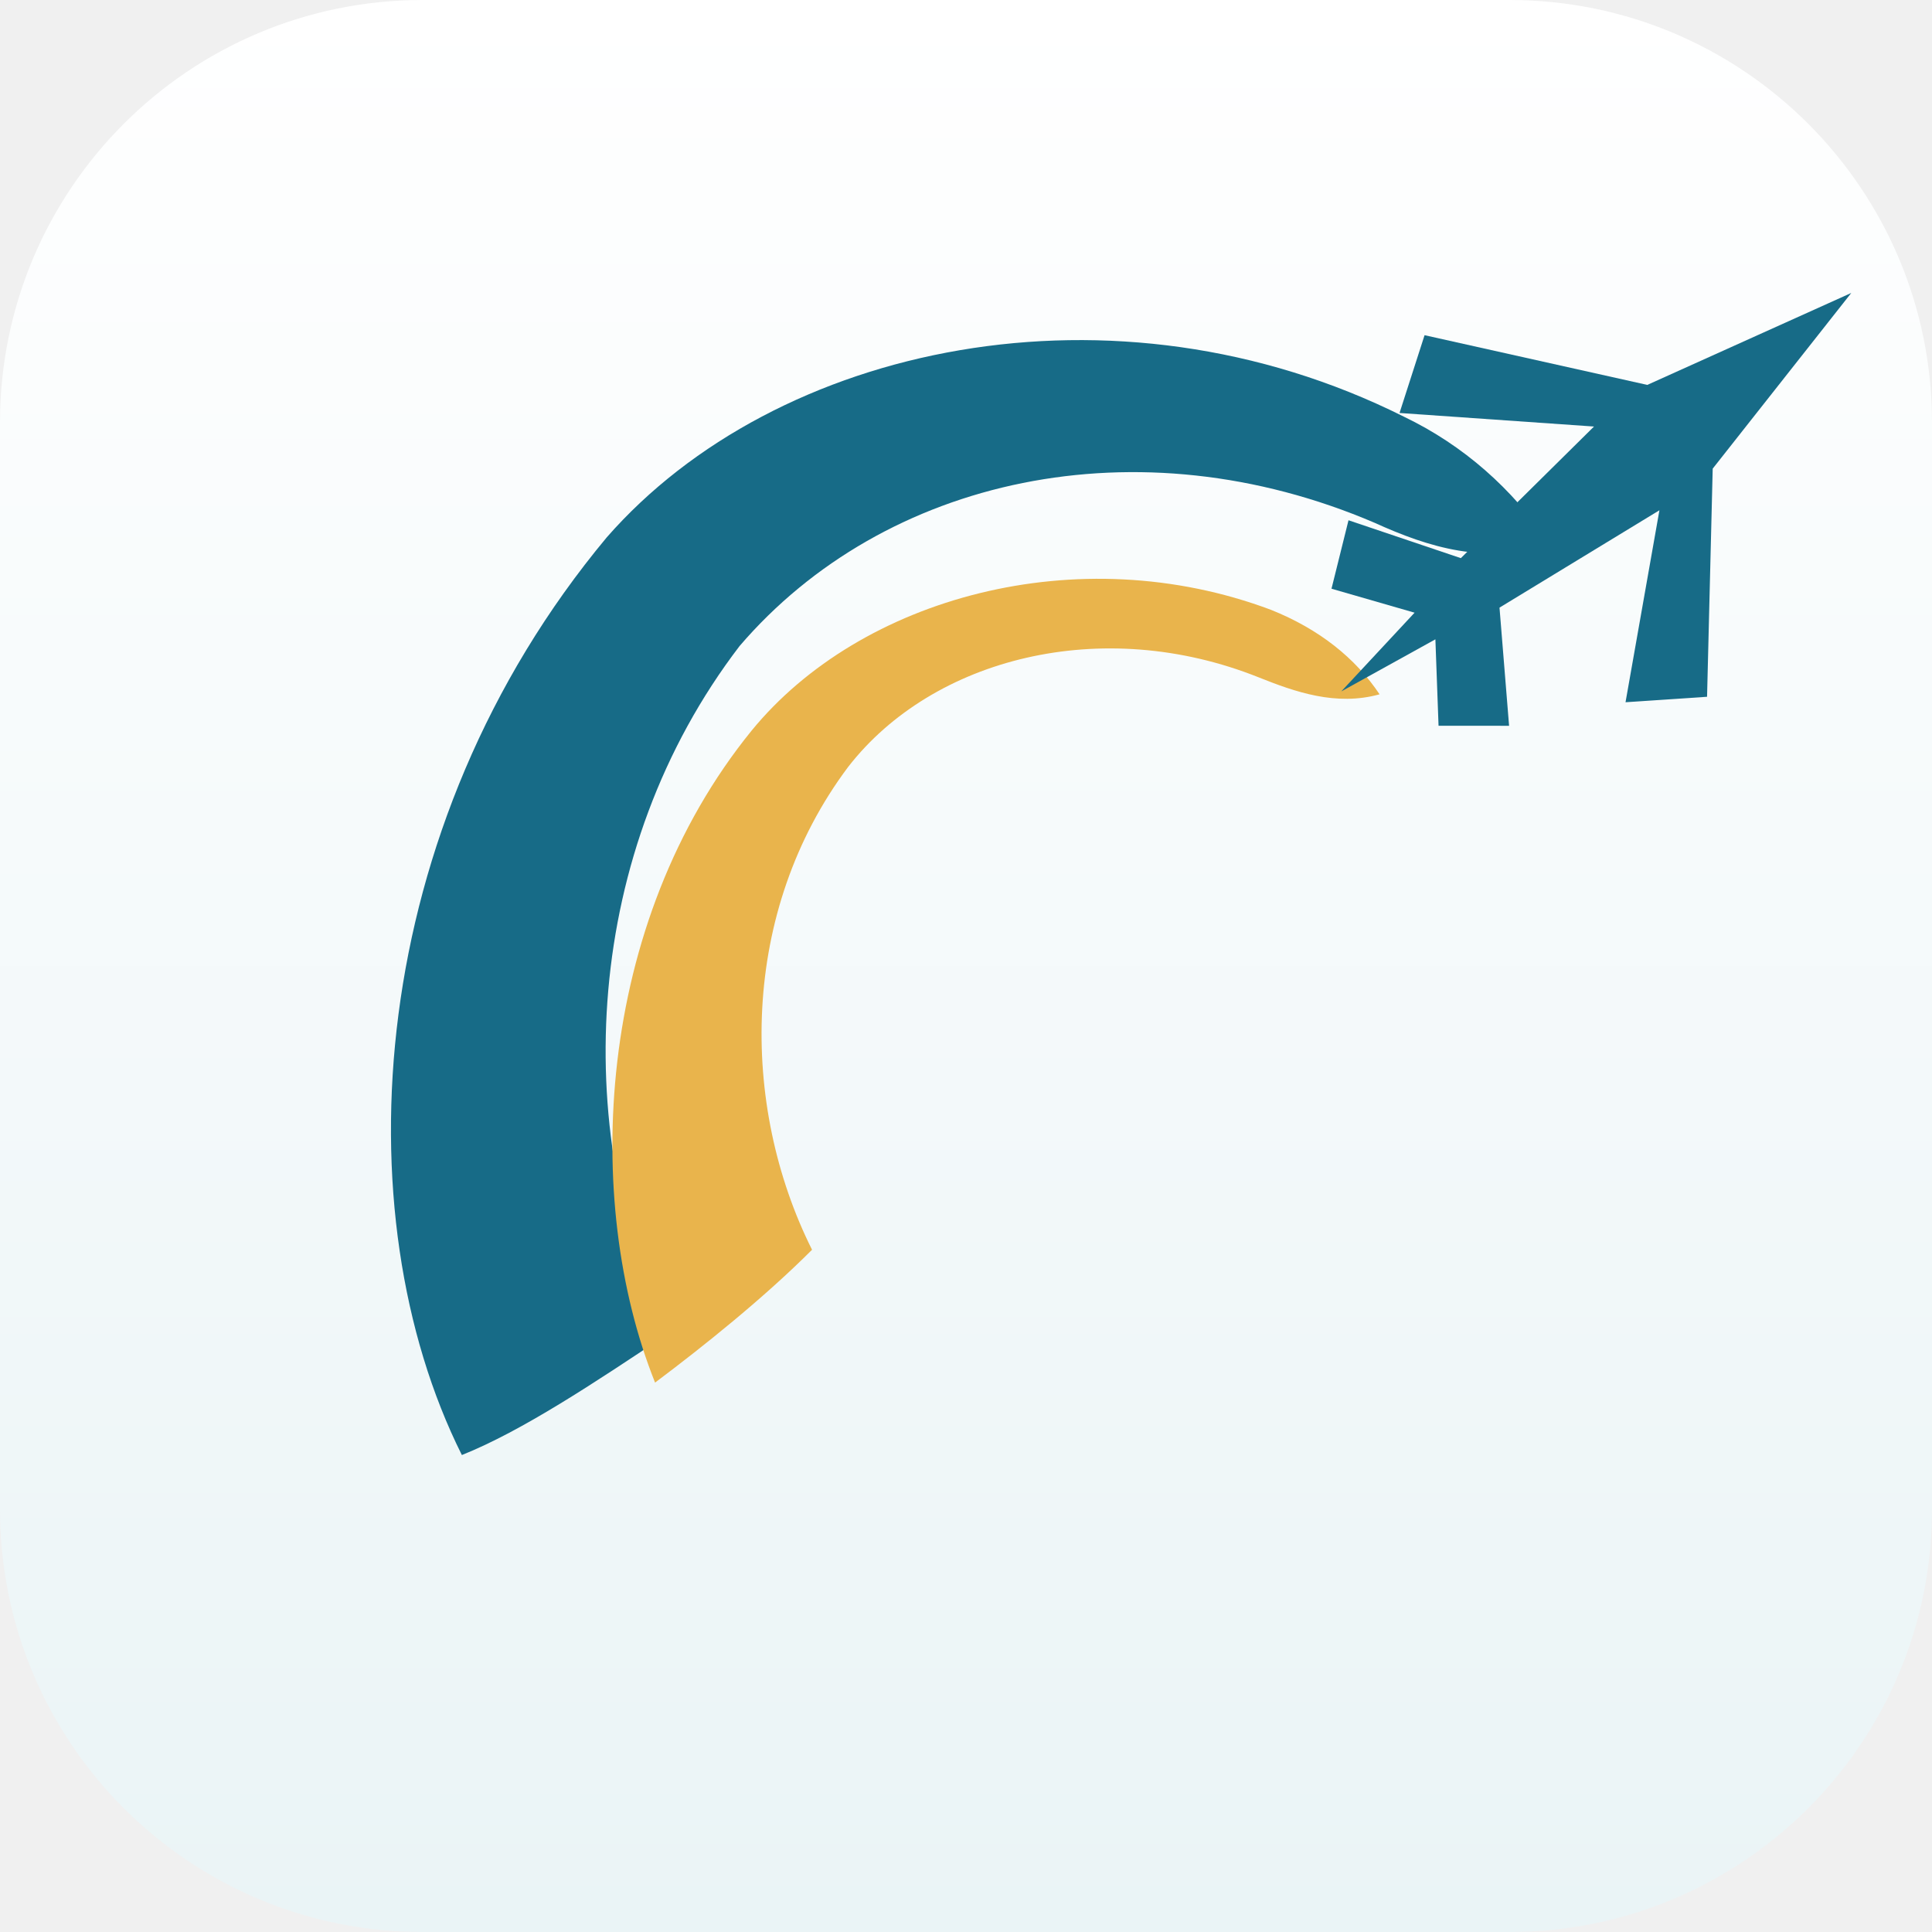
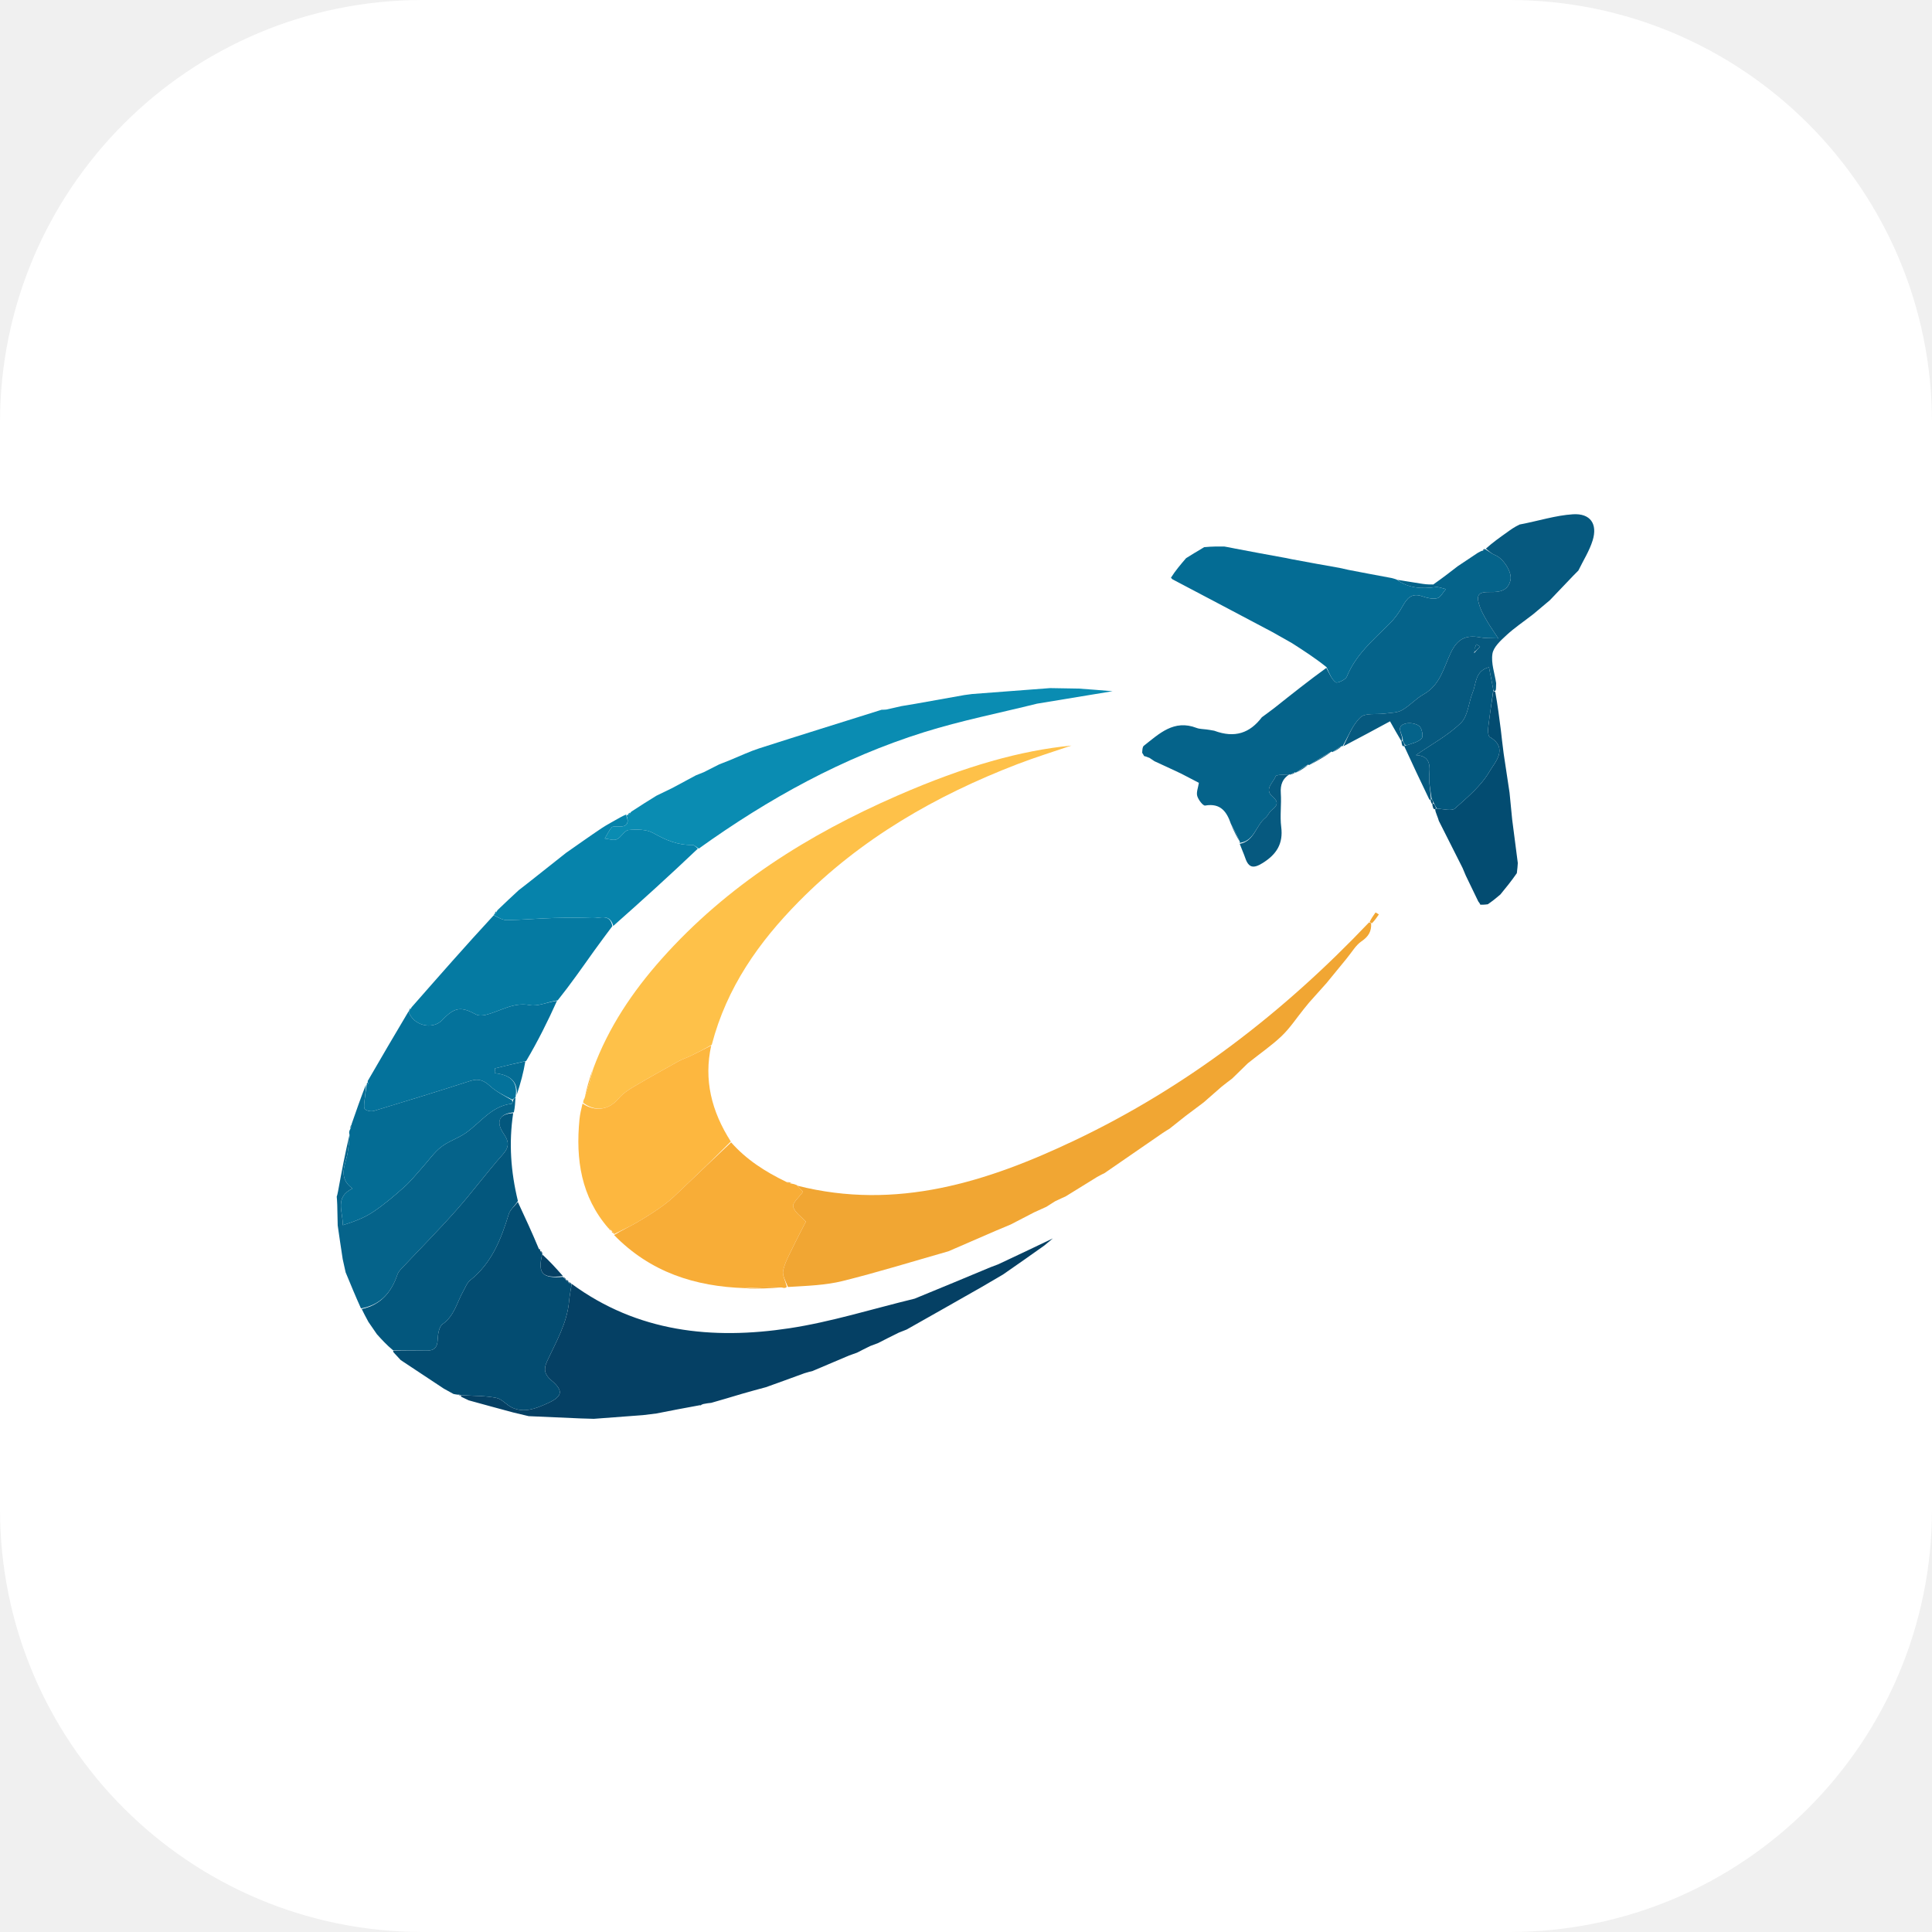
<svg xmlns="http://www.w3.org/2000/svg" viewBox="0 0 64 64" role="img" aria-label="Waypoint">
-   <defs>
-     <linearGradient id="bg" x1="32" y1="0" x2="32" y2="64" gradientUnits="userSpaceOnUse">
-       <stop stop-color="#FFFFFF" />
-       <stop offset="1" stop-color="#EAF4F6" />
-     </linearGradient>
-   </defs>
-   <rect width="64" height="64" rx="14" fill="url(#bg)" />
-   <g transform="translate(6.5 5) scale(0.8)">
-     <path fill="#176B87" d="M 11 54 C 6 44, 7 28, 17 16 C 24 8, 38 5, 50 11 C 52.5 12.2, 54.5 14, 56 16.2 C 53.5 17.2, 51 16.4, 48.8 15.4 C 39 11.2, 28.5 13.5, 22.5 20.5 C 16 29, 15.5 40.5, 19.5 49 C 16.5 51, 13.5 53, 11 54 Z" />
-     <path fill="#E9B44C" d="M 19 51 C 16 43.5, 16.5 32, 23 24 C 27.5 18.5, 36.5 16, 44.5 19 C 46.5 19.8, 48 21, 49 22.5 C 47.2 23, 45.5 22.4, 44 21.8 C 37.5 19.2, 30.5 21, 27 25.5 C 22.5 31.5, 22.5 39.5, 25.5 45.5 C 23.5 47.5, 21 49.5, 19 51 Z" />
-     <g transform="translate(57.5 14.5) rotate(-38)">
-       <path fill="#176B87" d="M14 0 L5 2.2 L-1 9.5 L-3.8 7.6 L2.2 2.2 L-5.5 1.3 L-8.2 5.4 L-10.5 3.6 L-8.4 0.7 L-12.8 0 L-8.4 -0.7 L-10.5 -3.6 L-8.2 -5.4 L-5.5 -1.3 L2.2 -2.2 L-3.8 -7.6 L-1 -9.5 L5 -2.2 Z" />
-     </g>
-   </g>
+   <rect width="64" height="64" rx="14" fill="#FFFFFF" />
+   <svg x="9" y="9" width="46" height="46" viewBox="60.424 95.820 532.619 395.368" preserveAspectRatio="xMidYMid meet">
+     <path fill="#F1A633" opacity="1" d="M343.912,392.637 C342.147,393.385 340.382,394.133 337.972,395.132 C331.547,397.899 325.767,400.415 319.987,402.932 C306.484,406.775 293.06,410.941 279.441,414.323 C272.782,415.977 265.76,416.172 258.445,416.619 C257.474,414.241 256.237,412.12 256.609,410.335 C257.227,407.374 258.791,404.587 260.118,401.805 C261.796,398.289 263.636,394.852 265.314,391.562 C263.624,389.703 261.01,388.007 260.456,385.796 C260.097,384.365 262.753,382.179 264.217,380.107 C263.783,379.643 262.905,378.703 262.027,377.763 C300.039,387.401 334.824,376.379 368.503,360.351 C411.395,339.938 448.434,311.394 481.312,276.787 C481.866,276.887 481.992,277.004 482.117,277.12 C482.325,280.195 481.11,282.222 478.435,284.031 C476.233,285.522 474.792,288.139 472.629,290.76 C469.847,294.181 467.449,297.098 465.051,300.015 C462.94,302.379 460.828,304.742 458.316,307.547 C457.378,308.663 456.841,309.338 456.304,310.013 C453.488,313.504 450.991,317.33 447.772,320.4 C443.937,324.057 439.483,327.064 434.847,330.803 C432.545,333.055 430.693,334.857 428.841,336.659 C427.65,337.558 426.459,338.458 424.811,339.768 C422.206,342.054 420.058,343.93 417.911,345.806 C415.757,347.427 413.604,349.048 410.945,351.034 C408.564,352.901 406.689,354.403 404.813,355.904 C404.11,356.322 403.408,356.741 402.221,357.531 C394.45,362.913 387.163,367.925 379.876,372.936 C379.092,373.314 378.307,373.693 377.009,374.426 C372.646,377.146 368.797,379.512 364.948,381.879 C363.763,382.409 362.577,382.94 360.866,383.769 C359.42,384.665 358.501,385.261 357.582,385.858 C356.222,386.477 354.862,387.097 352.911,387.974 C349.518,389.701 346.715,391.169 343.912,392.637 z" />
+     <path fill="#054064" opacity="1" d="M207.994,465.137 C206.55,465.32 205.106,465.503 202.882,465.767 C196.065,466.295 190.029,466.741 183.993,467.188 C182.605,467.141 181.217,467.093 178.962,467.038 C171.728,466.742 165.361,466.454 158.993,466.165 C157.257,465.741 155.521,465.317 153.064,464.752 C146.894,463.106 141.444,461.602 135.995,460.099 C135.233,459.746 134.471,459.393 133.321,458.821 C132.934,458.603 132.832,458.23 133.258,458.165 C138.001,458.403 142.394,458.32 146.602,459.163 C148.806,459.605 150.548,461.987 152.74,462.938 C157.341,464.935 161.436,463.363 165.898,461.388 C171.671,458.833 172.737,456.665 167.804,452.521 C165.098,450.248 164.652,448.19 165.969,445.317 C169.422,437.783 173.743,430.579 174.499,422.045 C174.696,419.827 175.161,417.633 175.503,415.429 C200.726,433.946 229.37,436.95 259.043,432.442 C275.007,430.016 290.591,425.09 307.042,421.095 C317.166,416.96 326.595,413.022 336.023,409.084 C336.83,408.775 337.637,408.466 339.062,407.934 C346.472,404.47 353.263,401.228 360.055,397.987 C359.103,398.764 358.152,399.54 356.756,400.729 C351.186,404.705 346.061,408.269 340.936,411.832 C338.389,413.309 335.841,414.786 332.764,416.619 C322.816,422.297 313.398,427.617 303.979,432.936 C303.174,433.255 302.369,433.574 300.954,434.132 C297.895,435.628 295.445,436.884 292.996,438.141 C292.189,438.438 291.383,438.736 289.987,439.271 C287.914,440.276 286.429,441.044 284.945,441.812 C284.131,442.097 283.316,442.383 281.888,442.905 C276.776,445.057 272.277,446.973 267.779,448.888 C266.974,449.071 266.169,449.253 264.787,449.692 C259.472,451.651 254.735,453.353 249.998,455.055 C247.109,455.829 244.219,456.604 240.734,457.616 C236.43,458.923 232.722,459.991 229.014,461.059 C228.155,461.146 227.295,461.234 225.974,461.511 C225.289,461.709 225.142,461.819 225.07,462.031 C225.07,462.031 225.037,461.991 224.617,461.974 C218.797,463.018 213.396,464.078 207.994,465.137 z" />
+     <path fill="#05638A" opacity="1" d="M515.364,140.147 C517.749,138.55 520.135,136.953 523.028,135.042 C524.022,134.482 524.507,134.236 525.115,134.153 C525.328,134.062 525.418,133.808 525.519,133.539 C525.53,133.522 525.524,133.483 525.9,133.645 C527.383,134.505 528.412,135.411 529.611,135.863 C532.75,137.047 536.336,142.47 535.565,145.568 C534.557,149.619 531.462,150.146 527.783,150.065 C523.05,149.962 522.249,151.24 523.883,155.87 C524.589,157.872 525.732,159.736 526.809,161.586 C527.838,163.355 529.039,165.023 530.898,167.852 C527.764,167.699 525.866,167.83 524.062,167.477 C518.311,166.353 515.123,168.203 512.678,173.363 C509.96,179.101 508.61,185.745 502.273,189.286 C499.278,190.96 496.901,193.742 493.902,195.405 C492.044,196.435 489.551,196.369 487.328,196.681 C484.172,197.124 479.964,196.344 478.074,198.098 C474.972,200.977 473.371,205.473 471.137,209.287 C471.137,209.287 471.114,209.157 470.81,209.142 C469.433,209.907 468.36,210.689 467.287,211.471 C467.287,211.471 467.227,211.329 466.919,211.264 C463.845,212.951 461.077,214.702 458.31,216.453 C458.31,216.453 458.207,216.314 457.917,216.254 C456.156,217.252 454.684,218.309 453.213,219.366 C453.213,219.366 453.162,219.245 452.89,219.198 C452.092,219.481 451.566,219.811 451.039,220.141 C451.039,220.141 451.033,220.058 450.699,220.008 C448.658,220.209 445.744,220.025 445.467,220.792 C444.593,223.214 440.9,225.653 444.391,228.602 C446.756,230.599 446.182,232.022 444.024,233.672 C443.021,234.439 442.549,235.892 441.555,236.679 C437.925,239.552 437.382,245.6 431.66,246.287 C431.66,246.287 431.669,246.149 431.777,245.827 C430.707,243.342 429.529,241.177 428.351,239.013 C426.747,234.312 424.37,230.936 418.464,231.963 C417.639,232.106 415.851,229.76 415.429,228.3 C415.016,226.869 415.778,225.098 416.059,223.244 C413.901,222.134 411.859,221.084 409.253,219.712 C405.463,217.914 402.239,216.437 399.014,214.96 C398.546,214.634 398.078,214.308 397.159,213.703 C396.144,213.267 395.58,213.11 395.017,212.954 C394.907,212.654 394.732,212.4 394.307,211.721 C394.384,210.498 394.415,209.45 394.943,209.035 C400.855,204.393 406.484,198.841 415.15,202.181 C416.337,202.639 417.719,202.593 419.01,202.781 C419.755,202.885 420.5,202.988 421.945,203.259 C429.885,206.223 435.643,204.129 440.208,198.102 C441.661,197.041 443.113,195.981 445.035,194.513 C451.977,188.989 458.45,183.872 464.948,179.164 C466.112,181.347 466.963,183.504 468.542,184.7 C469.134,185.149 472.303,183.725 472.789,182.538 C476.234,174.129 482.889,168.462 489.083,162.335 C491.103,160.337 492.853,157.941 494.23,155.452 C495.951,152.343 497.753,150.337 501.692,151.691 C503.523,152.32 505.699,152.869 507.472,152.437 C508.789,152.117 509.707,150.159 510.803,148.931 C509.46,148.658 508.065,148.006 506.781,148.179 C501.523,148.888 496.52,148.662 492.062,145.363 C492.789,145.482 493.515,145.601 494.974,145.835 C497.475,146.232 499.243,146.514 501.012,146.795 C502.427,147.013 503.842,147.231 505.965,147.165 C509.57,144.636 512.467,142.391 515.364,140.147 z" />
+     <path fill="#FEC149" opacity="1" d="M179.882,345.944 C179.91,345.5 179.938,345.057 180.418,344.223 C181.834,340.182 182.797,336.531 183.761,332.879 C189.603,317.048 198.834,303.325 209.977,290.798 C235.042,262.618 266.196,243.102 300.371,228.18 C326.768,216.654 347.913,210.851 367.172,208.953 C360.271,211.314 353.286,213.457 346.483,216.074 C315.085,228.156 286.398,244.661 262.6,268.792 C247.332,284.275 234.981,301.642 229.218,323.723 C226.148,325.477 223.624,326.778 221.067,328.011 C219.603,328.717 218.018,329.192 216.602,329.977 C210.759,333.219 204.913,336.461 199.169,339.873 C197.102,341.101 194.988,342.531 193.471,344.35 C189.813,348.738 184.471,349.521 179.882,345.944 z" />
+     <path fill="#0A8CB2" opacity="1" d="M302.008,193.817 C303.439,193.569 304.87,193.322 307.049,192.979 C313.912,191.781 320.027,190.678 326.142,189.575 C326.867,189.471 327.592,189.367 329.103,189.18 C339.594,188.368 349.299,187.64 359.003,186.912 C362.367,186.969 365.731,187.027 369.976,187.098 C374.588,187.419 378.32,187.726 382.954,188.107 C372.585,189.817 363.279,191.351 353.972,192.886 C339.529,196.48 324.866,199.37 310.689,203.81 C279.37,213.616 250.976,229.302 224.239,248.474 C223.112,247.738 222.415,247.048 221.737,247.067 C216.217,247.216 211.544,245.212 206.786,242.516 C204.19,241.044 200.435,241.061 197.29,241.35 C195.71,241.495 194.505,244.159 192.791,244.916 C191.539,245.468 189.733,244.766 188.173,244.624 C189.03,243.178 189.755,241.622 190.815,240.344 C191.196,239.885 192.391,239.976 193.204,240.022 C196.861,240.229 197.668,238.587 196.416,235.448 C196.546,235.457 196.69,235.674 197.023,235.64 C197.629,235.259 197.902,234.911 198.353,234.309 C201.701,232.091 204.871,230.127 208.041,228.164 C209.878,227.275 211.715,226.387 214.13,225.214 C217.521,223.409 220.333,221.889 223.146,220.369 C223.945,220.058 224.744,219.747 226.112,219.186 C228.475,218.017 230.268,217.097 232.061,216.178 C233.241,215.726 234.421,215.274 236.215,214.539 C240.371,212.826 243.841,211.17 247.469,210.006 C263.093,204.993 278.764,200.125 294.417,195.204 C294.781,195.215 295.145,195.226 296.141,195.138 C298.517,194.631 300.263,194.224 302.008,193.817 z" />
+     <path fill="#034C71" opacity="1" d="M175.498,415.445 C175.161,417.633 174.696,419.827 174.499,422.045 C173.743,430.579 169.422,437.783 165.969,445.317 C164.652,448.19 165.098,450.248 167.804,452.521 C172.737,456.665 171.671,458.833 165.898,461.388 C161.436,463.363 157.341,464.935 152.74,462.938 C150.548,461.987 148.806,459.605 146.602,459.163 C142.394,458.32 138.001,458.403 133.277,458.14 C132.87,458.178 132.867,458.239 132.846,458.044 C132.549,457.87 132.272,457.89 131.681,457.913 C130.956,457.825 130.547,457.734 130.138,457.644 C129.076,457.072 128.014,456.5 126.439,455.603 C120.589,451.74 115.254,448.202 109.918,444.664 C109.171,443.85 108.424,443.037 107.323,441.864 C106.97,441.504 106.856,441.041 107.289,441.03 C111.647,441.013 115.574,440.906 119.494,441.031 C122.6,441.13 123.99,440.003 124.101,436.725 C124.17,434.699 124.622,431.822 125.984,430.861 C130.53,427.652 131.475,422.508 133.927,418.184 C134.74,416.752 135.363,415.009 136.577,414.04 C144.811,407.463 148.42,398.316 151.359,388.667 C151.889,386.926 153.65,385.56 154.843,384.022 C157.524,389.78 160.206,395.539 162.8,401.763 C162.954,402.29 163.196,402.352 163.438,402.414 C163.438,402.414 163.408,402.492 163.396,402.82 C163.699,403.364 164.014,403.579 164.329,403.794 C164.329,403.794 164.213,403.828 164.153,404.172 C162.407,411.482 164.302,413.388 172.278,412.747 C172.278,412.747 172.177,412.808 172.249,413.038 C172.658,413.431 172.995,413.594 173.332,413.758 C173.332,413.758 173.188,413.802 173.265,414.026 C173.693,414.391 174.045,414.533 174.396,414.674 C174.396,414.674 174.249,414.731 174.312,414.966 C174.739,415.289 175.103,415.378 175.466,415.467 C175.466,415.467 175.494,415.462 175.498,415.445 z" />
+     <path fill="#FDB73F" opacity="1" d="M179.654,346.265 C184.471,349.521 189.813,348.738 193.471,344.35 C194.988,342.531 197.102,341.101 199.169,339.873 C204.913,336.461 210.759,333.219 216.602,329.977 C218.018,329.192 219.603,328.717 221.067,328.011 C223.624,326.778 226.148,325.477 229.013,324.004 C226.107,337.142 229.103,349.224 236.525,360.833 C230.251,367.121 224.191,372.972 218.081,378.77 C215.779,380.954 213.505,383.211 210.962,385.085 C207.672,387.51 204.194,389.703 200.667,391.775 C197.768,393.477 194.68,394.856 191.676,396.379 C191.676,396.379 191.681,396.264 191.693,395.976 C191.388,395.513 191.071,395.338 190.753,395.163 C190.753,395.163 190.841,395.081 190.754,394.85 C190.308,394.445 189.95,394.271 189.591,394.096 C179.102,382.015 176.986,367.691 178.471,352.422 C178.662,350.464 179.102,348.53 179.654,346.265 z" />
+     <path fill="#F8AD37" opacity="1" d="M191.753,396.694 C194.68,394.856 197.768,393.477 200.667,391.775 C204.194,389.703 207.672,387.51 210.962,385.085 C213.505,383.211 215.779,380.954 218.081,378.77 C224.191,372.972 230.251,367.121 236.646,361.154 C242.478,367.737 249.551,372.311 257.74,376.278 C258.725,376.819 259.363,376.906 260.001,376.993 C260.552,377.107 261.102,377.22 261.84,377.548 C262.905,378.703 263.783,379.643 264.217,380.107 C262.753,382.179 260.097,384.365 260.456,385.796 C261.01,388.007 263.624,389.703 265.314,391.562 C263.636,394.852 261.796,398.289 260.118,401.805 C258.791,404.587 257.227,407.374 256.609,410.335 C256.237,412.12 257.474,414.241 257.995,416.582 C257.568,417.03 257.132,417.106 256.085,416.82 C250.975,416.658 246.476,416.858 241.977,417.058 C222.834,416.447 205.64,410.962 191.753,396.694 z" />
+     <path fill="#046C94" opacity="1" d="M491.823,145.238 C496.52,148.662 501.523,148.888 506.781,148.179 C508.065,148.006 509.46,148.658 510.803,148.931 C509.707,150.159 508.789,152.117 507.472,152.437 C505.699,152.869 503.523,152.32 501.692,151.691 C497.753,150.337 495.951,152.343 494.23,155.452 C492.853,157.941 491.103,160.337 489.083,162.335 C482.889,168.462 476.234,174.129 472.789,182.538 C472.303,183.725 469.134,185.149 468.542,184.7 C466.963,183.504 466.112,181.347 465.036,178.893 C460.646,175.359 456.192,172.504 451.738,169.649 C449.432,168.356 447.126,167.063 444.238,165.412 C431.099,158.441 418.542,151.829 405.985,145.216 C405.985,145.216 405.642,144.963 405.346,144.569 C407.082,141.808 409.115,139.442 411.147,137.076 C413.246,135.771 415.346,134.465 418.094,132.853 C421.103,132.568 423.462,132.589 425.821,132.61 C426.968,132.808 428.115,133.006 429.919,133.39 C436.39,134.637 442.203,135.698 448.016,136.758 C448.987,136.925 449.957,137.092 451.605,137.465 C458.192,138.716 464.102,139.761 470.013,140.806 C470.915,140.998 471.818,141.19 473.397,141.562 C479.389,142.728 484.704,143.715 490.019,144.701 C490.541,144.838 491.062,144.975 491.823,145.238 z" />
+     <path fill="#06597F" opacity="1" d="M471.493,209.208 C473.371,205.473 474.972,200.977 478.074,198.098 C479.964,196.344 484.172,197.124 487.328,196.681 C489.551,196.369 492.044,196.435 493.902,195.405 C496.901,193.742 499.278,190.96 502.273,189.286 C508.61,185.745 509.96,179.101 512.678,173.363 C515.123,168.203 518.311,166.353 524.062,167.477 C525.866,167.83 527.764,167.699 530.898,167.852 C529.039,165.023 527.838,163.355 526.809,161.586 C525.732,159.736 524.589,157.872 523.883,155.87 C522.249,151.24 523.05,149.962 527.783,150.065 C531.462,150.146 534.557,149.619 535.565,145.568 C536.336,142.47 532.75,137.047 529.611,135.863 C528.412,135.411 527.383,134.505 526.139,133.41 C528.77,131.051 531.537,129.089 534.305,127.127 C535.662,126.139 537.02,125.152 539.065,124.17 C546.344,122.793 552.888,120.661 559.539,120.241 C566.219,119.82 569.042,123.949 567.092,130.265 C565.846,134.298 563.478,137.984 561.613,141.826 C561.099,142.33 560.585,142.834 559.701,143.754 C556.449,147.181 553.567,150.192 550.685,153.204 C548.714,154.86 546.742,156.516 544.277,158.585 C540.518,161.51 537.059,163.815 534.05,166.603 C531.85,168.64 529.071,171.128 528.653,173.75 C528.081,177.334 529.506,181.237 530.075,185.003 C530.056,185.448 530.037,185.894 530.02,186.918 C529.967,187.666 529.912,187.835 529.644,188.003 C529.429,188.002 529,188.001 528.991,187.593 C528.445,184.526 527.908,181.866 527.312,178.912 C521.91,180.369 522.506,185.105 521.118,188.466 C519.502,192.381 519.326,197.534 516.612,200.211 C511.747,205.009 505.451,208.356 499.318,212.612 C503.933,212.842 504.859,215.51 504.468,219.583 C504.168,222.701 504.846,225.913 505.064,229.318 C505.039,229.552 504.986,230.02 504.986,230.02 C504.986,230.02 504.582,229.827 504.335,229.401 C500.974,222.409 497.861,215.843 494.823,209.193 C494.899,209.109 495.054,208.944 495.458,208.961 C497.8,208.116 500.163,207.654 501.5,206.23 C502.199,205.485 501.654,202.395 500.659,201.541 C499.454,200.504 497.026,200.091 495.4,200.498 C491.073,201.581 494.553,204.785 493.966,207.036 C493.883,207.104 493.72,207.242 493.72,207.242 C492.976,205.967 492.226,204.697 491.492,203.417 C490.836,202.277 490.198,201.127 489.369,199.656 C483.446,202.858 477.647,205.993 471.493,209.208 M521.638,173.507 C522.391,172.66 523.145,171.812 523.899,170.964 C523.426,170.68 522.954,170.395 522.481,170.111 C522.062,171.08 521.642,172.05 521.638,173.507 z" />
+     <path fill="#057AA2" opacity="1" d="M191.088,278.209 C188.718,281.415 186.3,284.587 183.989,287.835 C179.511,294.124 175.093,300.455 170.14,306.666 C166.214,307.287 162.592,309.105 159.427,308.507 C152.966,307.286 148.055,310.929 142.439,312.266 C141.283,312.542 139.757,312.625 138.786,312.093 C133.031,308.944 130.539,309.282 125.85,314.235 C122.085,318.214 114.606,316.295 112.936,310.94 C112.954,310.963 112.897,310.967 113.16,310.812 C113.573,310.288 113.724,309.918 114.107,309.31 C124.684,297.267 135.029,285.461 145.596,274.044 C147.431,274.954 149.052,275.943 150.656,275.916 C156.57,275.817 162.476,275.278 168.391,275.104 C173.43,274.955 178.482,274.947 183.518,275.136 C186.318,275.241 190.169,273.281 191.088,278.209 z" />
+     <path fill="#05638A" opacity="1" d="M153.934,343.997 C153.831,345.869 153.728,347.741 153.31,349.631 C147.664,350.155 146.248,353.272 149.434,357.869 C151.364,360.654 151.729,362.785 149.153,365.686 C142.97,372.648 137.433,380.183 131.258,387.151 C124.515,394.761 117.339,401.986 110.375,409.401 C109.71,410.11 108.975,410.898 108.676,411.785 C106.382,418.596 102.301,423.499 94.681,424.852 C92.528,420.086 90.655,415.539 88.782,410.992 C88.465,409.561 88.148,408.129 87.67,405.971 C86.92,401.158 86.332,397.072 85.744,392.987 C85.68,390.615 85.615,388.243 85.566,385.084 C85.511,383.524 85.441,382.75 85.371,381.976 C85.516,381.548 85.661,381.121 85.877,379.922 C87.3,372.1 88.652,365.049 90.279,358.235 C90.242,360.552 89.905,362.629 89.625,364.713 C88.978,369.523 85.467,374.565 91.424,378.84 C84.424,382.238 87.778,387.704 87.705,392.907 C91.989,391.599 95.947,390.089 99.381,387.794 C103.581,384.987 107.468,381.662 111.251,378.293 C113.772,376.046 115.889,373.342 118.164,370.823 C120.553,368.178 122.616,365.13 125.372,362.956 C128.182,360.74 131.843,359.637 134.808,357.58 C140.557,353.592 144.724,347.158 152.514,346.342 C152.718,346.321 152.834,345.461 153.091,344.778 C153.377,344.293 153.624,344.104 153.934,343.997 z" />
+     <path fill="#03577D" opacity="1" d="M94.96,425.071 C102.301,423.499 106.382,418.596 108.676,411.785 C108.975,410.898 109.71,410.11 110.375,409.401 C117.339,401.986 124.515,394.761 131.258,387.151 C137.433,380.183 142.97,372.648 149.153,365.686 C151.729,362.785 151.364,360.654 149.434,357.869 C146.248,353.272 147.664,350.155 153.052,349.942 C151.341,361.358 152.115,372.345 154.86,383.623 C153.65,385.56 151.889,386.926 151.359,388.667 C148.42,398.316 144.811,407.463 136.577,414.04 C135.363,415.009 134.74,416.752 133.927,418.184 C131.475,422.508 130.53,427.652 125.984,430.861 C124.622,431.822 124.17,434.699 124.101,436.725 C123.99,440.003 122.6,441.13 119.494,441.031 C115.574,440.906 111.647,441.013 106.985,440.912 C104.421,438.778 102.594,436.752 100.767,434.725 C99.817,433.335 98.866,431.945 97.537,430.032 C96.426,428.029 95.693,426.55 94.96,425.071 z" />
+     <path fill="#04729B" opacity="1" d="M153.978,343.783 C153.624,344.104 153.377,344.293 152.722,344.776 C149.558,343.215 146.603,341.729 144.243,339.588 C141.92,337.48 139.873,336.528 136.705,337.551 C124.39,341.528 112.018,345.335 99.631,349.083 C98.614,349.391 97.083,349.104 96.24,348.484 C95.712,348.096 95.888,346.552 95.986,345.55 C96.204,343.306 96.57,341.077 96.893,338.894 C96.91,338.946 96.815,338.891 97.001,338.868 C97.29,338.777 97.49,338.675 97.48,338.646 C97.405,338.43 97.289,338.229 97.224,337.677 C102.482,328.527 107.7,319.722 112.918,310.917 C114.606,316.295 122.085,318.214 125.85,314.235 C130.539,309.282 133.031,308.944 138.786,312.093 C139.757,312.625 141.283,312.542 142.439,312.266 C148.055,310.929 152.966,307.286 159.427,308.507 C162.592,309.105 166.214,307.287 169.859,306.861 C166.328,314.707 162.567,322.257 158.051,329.913 C153.55,330.938 149.805,331.856 146.06,332.774 C146.028,333.38 145.995,333.987 145.963,334.593 C151.327,335.194 154.86,337.334 154.043,343.13 C154.043,343.13 154.021,343.568 153.978,343.783 z" />
+     <path fill="#0683AB" opacity="1" d="M191.433,278.148 C190.169,273.281 186.318,275.241 183.518,275.136 C178.482,274.947 173.43,274.955 168.391,275.104 C162.476,275.278 156.57,275.817 150.656,275.916 C149.052,275.943 147.431,274.954 145.674,274.042 C145.529,273.653 145.636,273.765 145.971,273.673 C146.495,273.173 146.684,272.765 147.041,272.084 C149.862,269.35 152.517,266.89 155.171,264.429 C156.259,263.594 157.347,262.758 158.92,261.515 C164.039,257.447 168.674,253.786 173.309,250.125 C177.849,246.965 182.351,243.746 186.947,240.67 C189.093,239.234 191.423,238.074 194.176,236.471 C195.217,235.915 195.751,235.678 196.286,235.44 C197.668,238.587 196.861,240.229 193.204,240.022 C192.391,239.976 191.196,239.885 190.815,240.344 C189.755,241.622 189.03,243.178 188.173,244.624 C189.733,244.766 191.539,245.468 192.791,244.916 C194.505,244.159 195.71,241.495 197.29,241.35 C200.435,241.061 204.19,241.044 206.786,242.516 C211.544,245.212 216.217,247.216 221.737,247.067 C222.415,247.048 223.112,247.738 223.897,248.472 C213.256,258.592 202.517,268.339 191.433,278.148 z" />
+     <path fill="#034C71" opacity="1" d="M529,188.001 C529,188.001 529.429,188.002 529.755,188.444 C530.683,193.602 531.284,198.317 531.885,203.033 C532.191,205.776 532.497,208.519 532.96,212.043 C533.815,217.552 534.515,222.282 535.214,227.011 C535.521,230.174 535.828,233.337 536.224,237.326 C537.002,243.44 537.693,248.729 538.384,254.018 C538.313,255.078 538.242,256.137 538.013,257.894 C535.795,261.094 533.735,263.596 531.676,266.098 C530.283,267.271 528.89,268.445 526.877,269.827 C525.507,270.018 524.758,270 524.009,269.982 C523.908,269.667 523.731,269.404 523.214,268.731 C521.453,265.139 519.956,262.011 518.458,258.882 C518.123,258.074 517.787,257.267 517.187,255.873 C513.976,249.466 511.03,243.644 508.084,237.823 C507.92,237.258 507.756,236.693 507.337,235.661 C506.914,234.619 506.745,234.044 506.688,233.346 C506.798,233.223 507.025,232.982 507.377,233.143 C509.966,233.279 513.034,234.184 514.294,233.06 C519.181,228.703 524.473,224.261 527.641,218.723 C529.465,215.535 534.993,210.013 527.663,205.677 C526.951,205.256 526.908,203.179 527.052,201.928 C527.589,197.273 528.333,192.641 529,188.001 z" />
+     <path fill="#06597F" opacity="1" d="M431.724,246.651 C437.382,245.6 437.925,239.552 441.555,236.679 C442.549,235.892 443.021,234.439 444.024,233.672 C446.182,232.022 446.756,230.599 444.391,228.602 C440.9,225.653 444.593,223.214 445.467,220.792 C445.744,220.025 448.658,220.209 450.739,220.019 C448.211,221.611 447.244,223.931 447.479,227.238 C447.782,231.525 447.095,235.908 447.636,240.147 C448.462,246.623 445.831,250.693 440.516,254.009 C437.066,256.16 435.168,255.962 433.84,252.064 C433.255,250.347 432.478,248.696 431.724,246.651 z" />
+     <path fill="#046C94" opacity="1" d="M154.399,342.945 C154.86,337.334 151.327,335.194 145.963,334.593 C145.995,333.987 146.028,333.38 146.06,332.774 C149.805,331.856 153.55,330.938 157.72,330.034 C157.015,334.286 155.885,338.523 154.399,342.945 z" />
+     <path fill="#054064" opacity="1" d="M172.144,412.443 C164.302,413.388 162.407,411.482 164.179,404.117 C166.846,406.525 169.428,409.332 172.144,412.443 z" />
+     <path fill="#F1A633" opacity="1" d="M242.347,417.213 C246.476,416.858 250.975,416.658 255.756,416.769 C251.598,417.177 247.157,417.272 242.347,417.213 z" />
+     <path fill="#FDB73F" opacity="1" d="M183.526,333.142 C182.797,336.531 181.834,340.182 180.527,343.906 C181.219,340.455 182.255,336.93 183.526,333.142 z" />
+     <path fill="#06597F" opacity="1" d="M458.653,216.351 C461.077,214.702 463.845,212.951 466.99,211.295 C464.577,213.01 461.786,214.63 458.653,216.351 z" />
+     <path fill="#06597F" opacity="1" d="M428.424,239.342 C429.529,241.177 430.707,243.342 431.805,245.891 C430.649,244.074 429.573,241.872 428.424,239.342 z" />
+     <path fill="#06597F" opacity="1" d="M453.544,219.285 C454.684,218.309 456.156,217.252 457.997,216.288 C456.869,217.323 455.372,218.263 453.544,219.285 z" />
+     <path fill="#F1A633" opacity="1" d="M481.568,276.579 C482.205,275.246 483.014,274.105 483.823,272.964 C484.247,273.216 484.671,273.468 485.095,273.72 C484.344,274.824 483.592,275.927 482.479,277.076 C481.992,277.004 481.866,276.887 481.568,276.579 z" />
+     <path fill="#06597F" opacity="1" d="M467.608,211.385 C468.36,210.689 469.433,209.907 470.873,209.16 C470.137,209.896 469.033,210.597 467.608,211.385 z" />
+     <path fill="#F1A633" opacity="1" d="M259.793,376.805 C259.363,376.906 258.725,376.819 258.049,376.452 C258.536,376.321 259.061,376.469 259.793,376.805 z" />
+     <path fill="#034C71" opacity="1" d="M504.99,230.279 C504.986,230.02 505.039,229.552 505.297,229.47 C505.713,229.92 505.87,230.45 505.901,231.087 C505.774,231.192 505.521,231.404 505.521,231.404 C505.346,231.116 505.17,230.827 504.99,230.279 z" />
+     <path fill="#034C71" opacity="1" d="M506.688,233.346 C506.577,233.469 506.213,233.266 506.042,233.148 C505.806,232.667 505.742,232.305 505.6,231.673 C505.521,231.404 505.774,231.192 506.14,231.26 C506.678,231.879 506.852,232.43 507.025,232.982 C507.025,232.982 506.798,233.223 506.688,233.346 z" />
+     <path fill="#06597F" opacity="1" d="M494.823,209.193 C494.747,209.276 494.359,209.158 494.17,209.081 C493.925,208.614 493.867,208.223 493.765,207.537 C493.72,207.242 493.883,207.104 494.199,207.21 C494.695,207.859 494.874,208.401 495.054,208.944 C495.054,208.944 494.899,209.109 494.823,209.193 z" />
+     <path fill="#06597F" opacity="1" d="M451.355,220.091 C451.566,219.811 452.092,219.481 452.953,219.216 C452.749,219.535 452.21,219.787 451.355,220.091 z" />
+     <path fill="#F8AD37" opacity="1" d="M189.734,394.367 C189.95,394.271 190.308,394.445 190.781,394.904 C190.556,395.004 190.216,394.821 189.734,394.367 z" />
+     <path fill="#F8AD37" opacity="1" d="M190.799,395.449 C191.071,395.338 191.388,395.513 191.75,395.969 C191.479,396.079 191.162,395.907 190.799,395.449 z" />
+     <path fill="#054064" opacity="1" d="M163.384,402.262 C163.196,402.352 162.954,402.29 162.872,402.107 C163.031,401.987 163.33,402.11 163.384,402.262 z" />
+     <path fill="#054064" opacity="1" d="M164.265,403.537 C164.014,403.579 163.699,403.364 163.431,402.844 C163.718,402.786 163.959,403.033 164.265,403.537 z" />
+     <path fill="#054064" opacity="1" d="M173.237,413.496 C172.995,413.594 172.658,413.431 172.259,412.98 C172.511,412.872 172.826,413.053 173.237,413.496 z" />
+     <path fill="#054064" opacity="1" d="M174.286,414.422 C174.045,414.533 173.693,414.391 173.285,413.953 C173.544,413.828 173.86,413.999 174.286,414.422 z" />
+     <path fill="#054064" opacity="1" d="M175.326,415.257 C175.103,415.378 174.739,415.289 174.34,414.892 C174.599,414.738 174.893,414.893 175.326,415.257 z" />
+     <path fill="#06597F" opacity="1" d="M525.115,134.153 C524.993,133.99 525.17,133.676 525.339,133.616 C525.418,133.808 525.328,134.062 525.115,134.153 z" />
+     <path fill="#0683AB" opacity="1" d="M197.023,235.64 C196.967,235.36 197.244,235.045 197.848,234.647 C197.902,234.911 197.629,235.259 197.023,235.64 z" />
+     <path fill="#054064" opacity="1" d="M132.846,458.044 C132.867,458.239 132.381,458.209 132.188,458.06 C132.272,457.89 132.549,457.87 132.846,458.044 z" />
+     <path fill="#03577D" opacity="1" d="M507.377,233.143 C506.852,232.43 506.678,231.879 506.266,231.154 C505.87,230.45 505.713,229.92 505.322,229.236 C504.846,225.913 504.168,222.701 504.468,219.583 C504.859,215.51 503.933,212.842 499.318,212.612 C505.451,208.356 511.747,205.009 516.612,200.211 C519.326,197.534 519.502,192.381 521.118,188.466 C522.506,185.105 521.91,180.369 527.312,178.912 C527.908,181.866 528.445,184.526 528.991,187.593 C528.333,192.641 527.589,197.273 527.052,201.928 C526.908,203.179 526.951,205.256 527.663,205.677 C534.993,210.013 529.465,215.535 527.641,218.723 C524.473,224.261 519.181,228.703 514.294,233.06 C513.034,234.184 509.966,233.279 507.377,233.143 z" />
+     <path fill="#05638A" opacity="1" d="M495.458,208.961 C494.874,208.401 494.695,207.859 494.282,207.143 C494.553,204.785 491.073,201.581 495.4,200.498 C497.026,200.091 499.454,200.504 500.659,201.541 C501.654,202.395 502.199,205.485 501.5,206.23 C500.163,207.654 497.8,208.116 495.458,208.961 z" />
+     <path fill="#03577D" opacity="1" d="M521.43,173.264 C521.642,172.05 522.062,171.08 522.481,170.111 C522.954,170.395 523.426,170.68 523.899,170.964 C523.145,171.812 522.391,172.66 521.43,173.264 z" />
+     <path fill="#04729B" opacity="1" d="M113.16,310.812 C113.049,310.599 113.201,310.23 113.614,309.705 C113.724,309.918 113.573,310.288 113.16,310.812 z" />
+     <path fill="#046C94" opacity="1" d="M90.279,358.235 C90.042,357.448 90.079,356.899 90.552,356.07 C91.033,355.201 91.077,354.61 91.121,354.019 C92.833,349.092 94.545,344.164 96.566,339.039 C96.57,341.077 96.204,343.306 95.986,345.55 C95.888,346.552 95.712,348.096 96.24,348.484 C97.083,349.104 98.614,349.391 99.631,349.083 C112.018,345.335 124.39,341.528 136.705,337.551 C139.873,336.528 141.92,337.48 144.243,339.588 C146.603,341.729 149.558,343.215 152.621,344.99 C152.834,345.461 152.718,346.321 152.514,346.342 C144.724,347.158 140.557,353.592 134.808,357.58 C131.843,359.637 128.182,360.74 125.372,362.956 C122.616,365.13 120.553,368.178 118.164,370.823 C115.889,373.342 113.772,376.046 111.251,378.293 C107.468,381.662 103.581,384.987 99.381,387.794 C95.947,390.089 91.989,391.599 87.705,392.907 C87.778,387.704 84.424,382.238 91.424,378.84 C85.467,374.565 88.978,369.523 89.625,364.713 C89.905,362.629 90.242,360.552 90.279,358.235 z" />
+     <path fill="#046C94" opacity="1" d="M97.001,338.868 C96.815,338.891 96.925,338.425 97.055,338.224 C97.289,338.229 97.405,338.43 97.48,338.646 C97.49,338.675 97.29,338.777 97.001,338.868 z" />
+     <path fill="#057AA2" opacity="1" d="M145.971,273.673 C145.851,273.395 146.067,273.025 146.578,272.506 C146.684,272.765 146.495,273.173 145.971,273.673 z" />
+     <path fill="#05638A" opacity="1" d="M90.95,354.308 C91.077,354.61 91.033,355.201 90.694,355.831 C90.526,355.446 90.653,355.021 90.95,354.308 z" />
+   </svg>
</svg>
